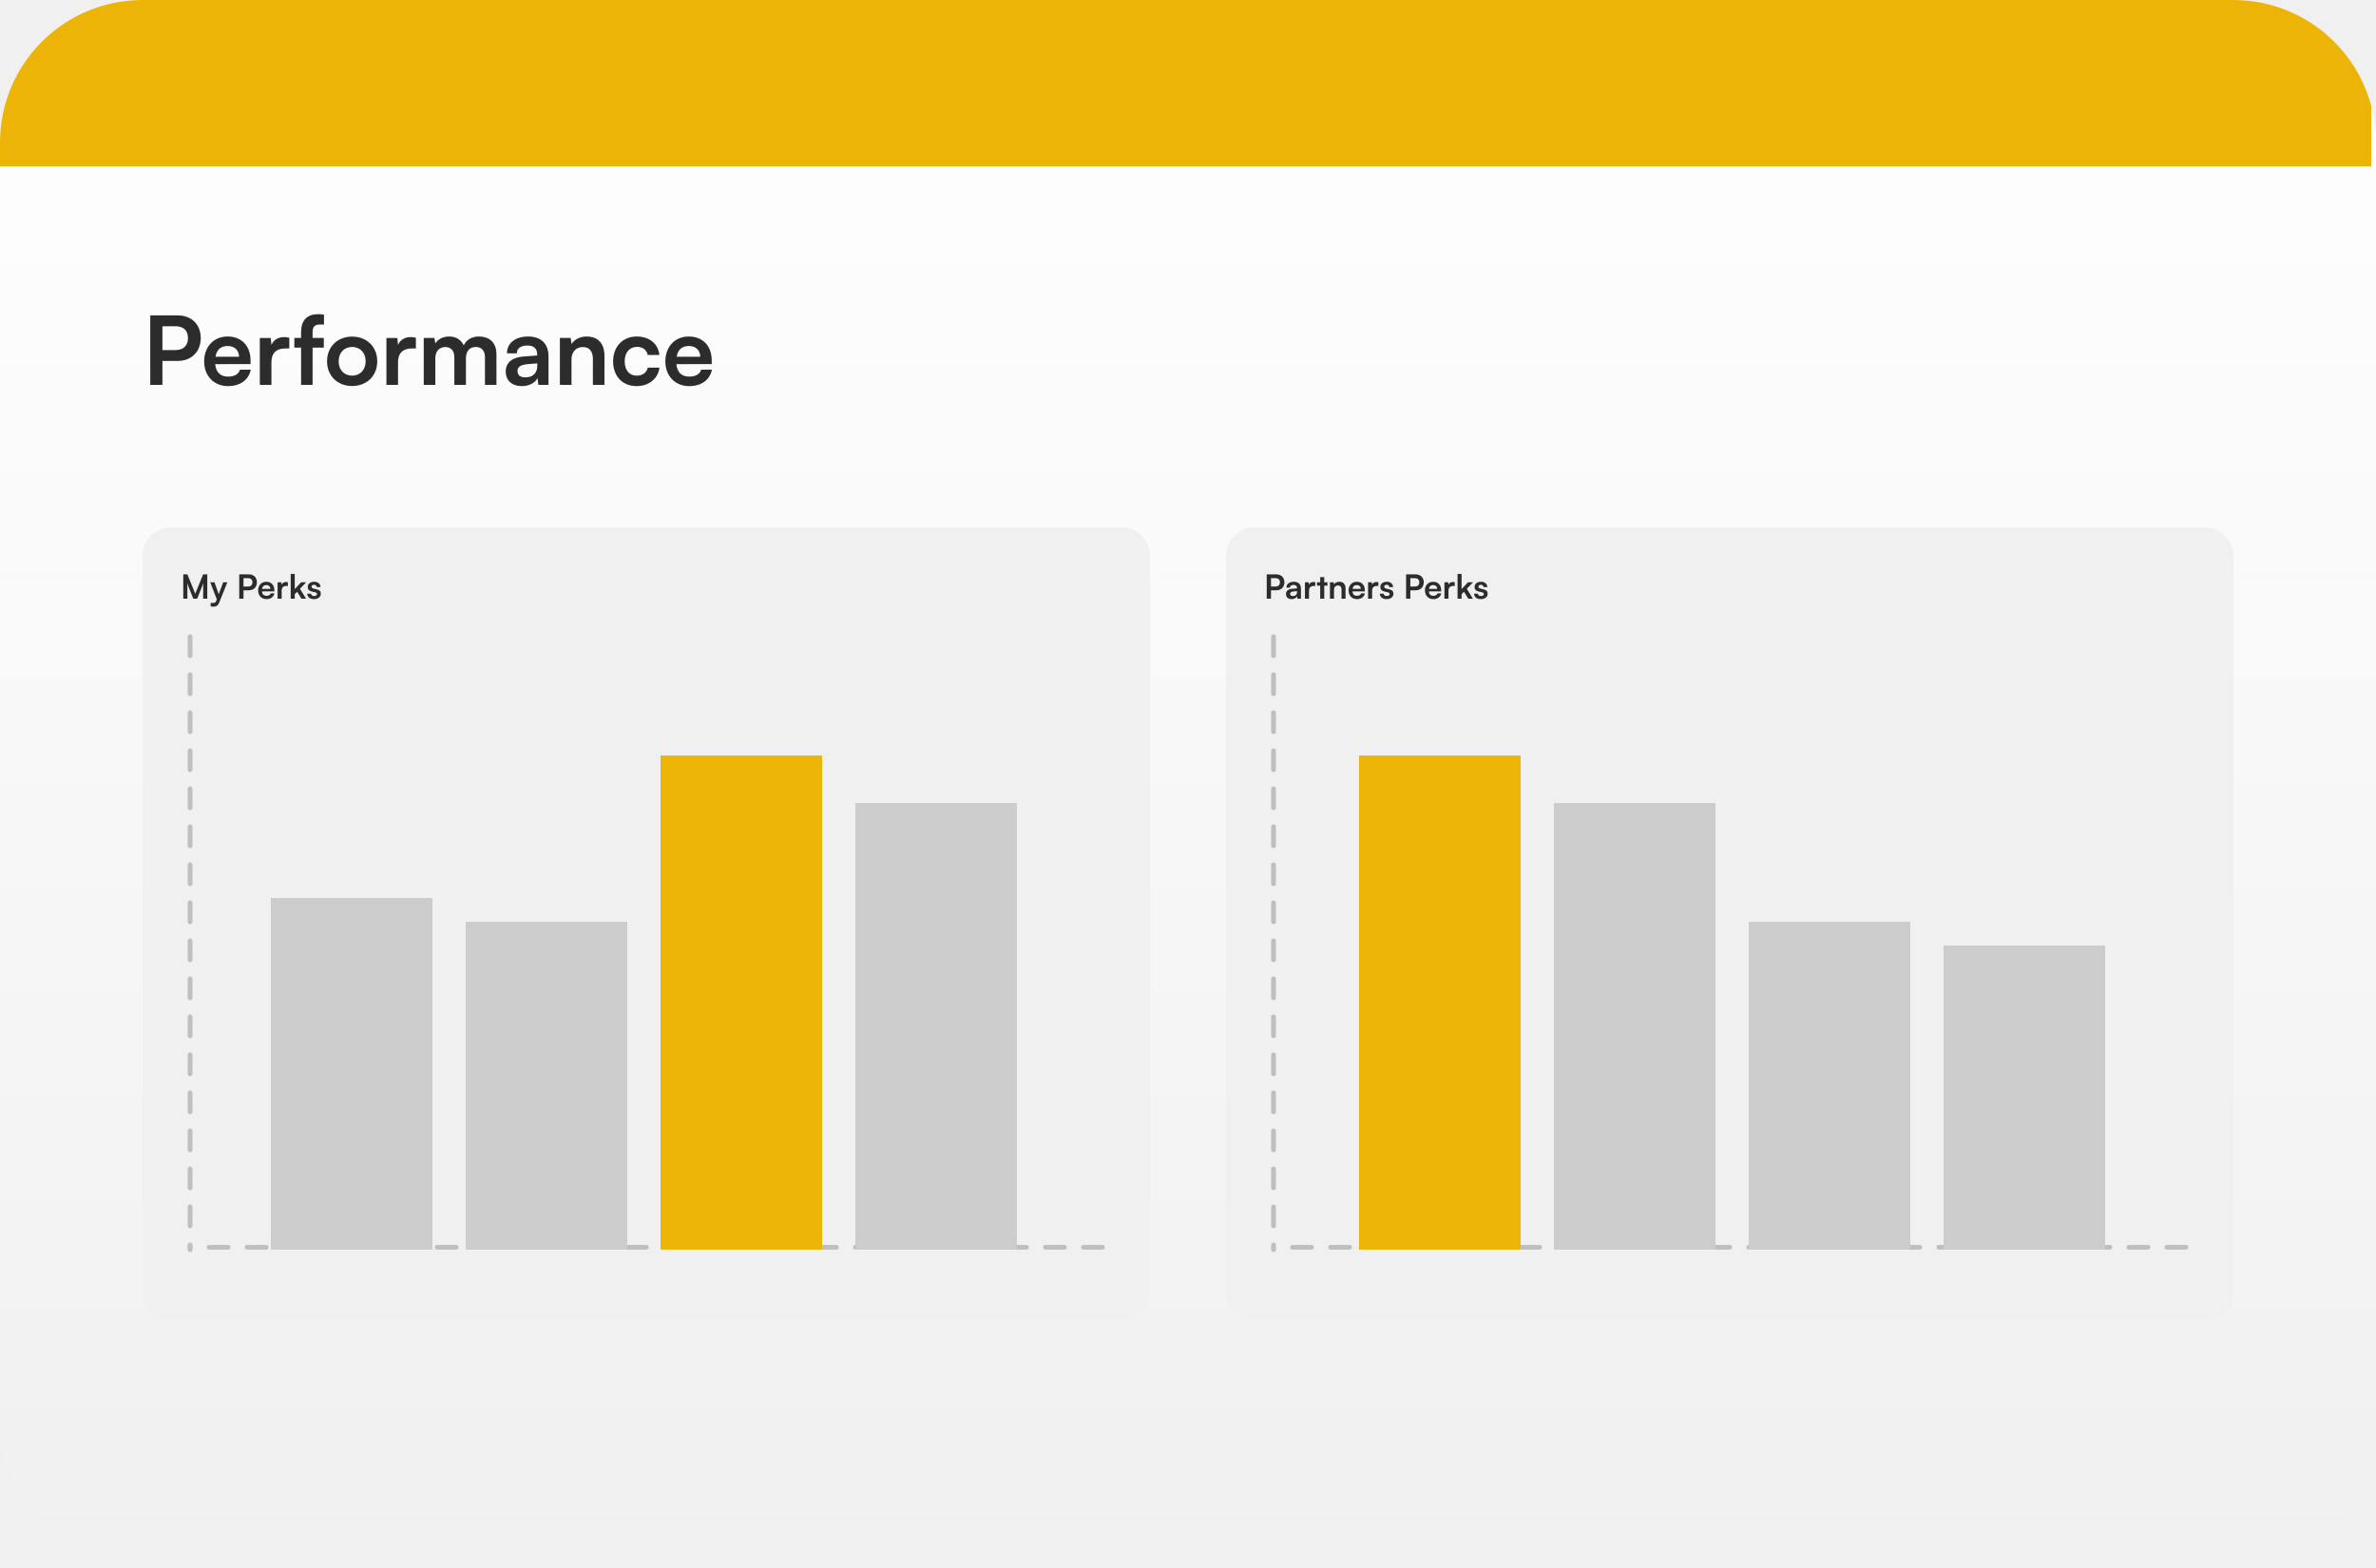
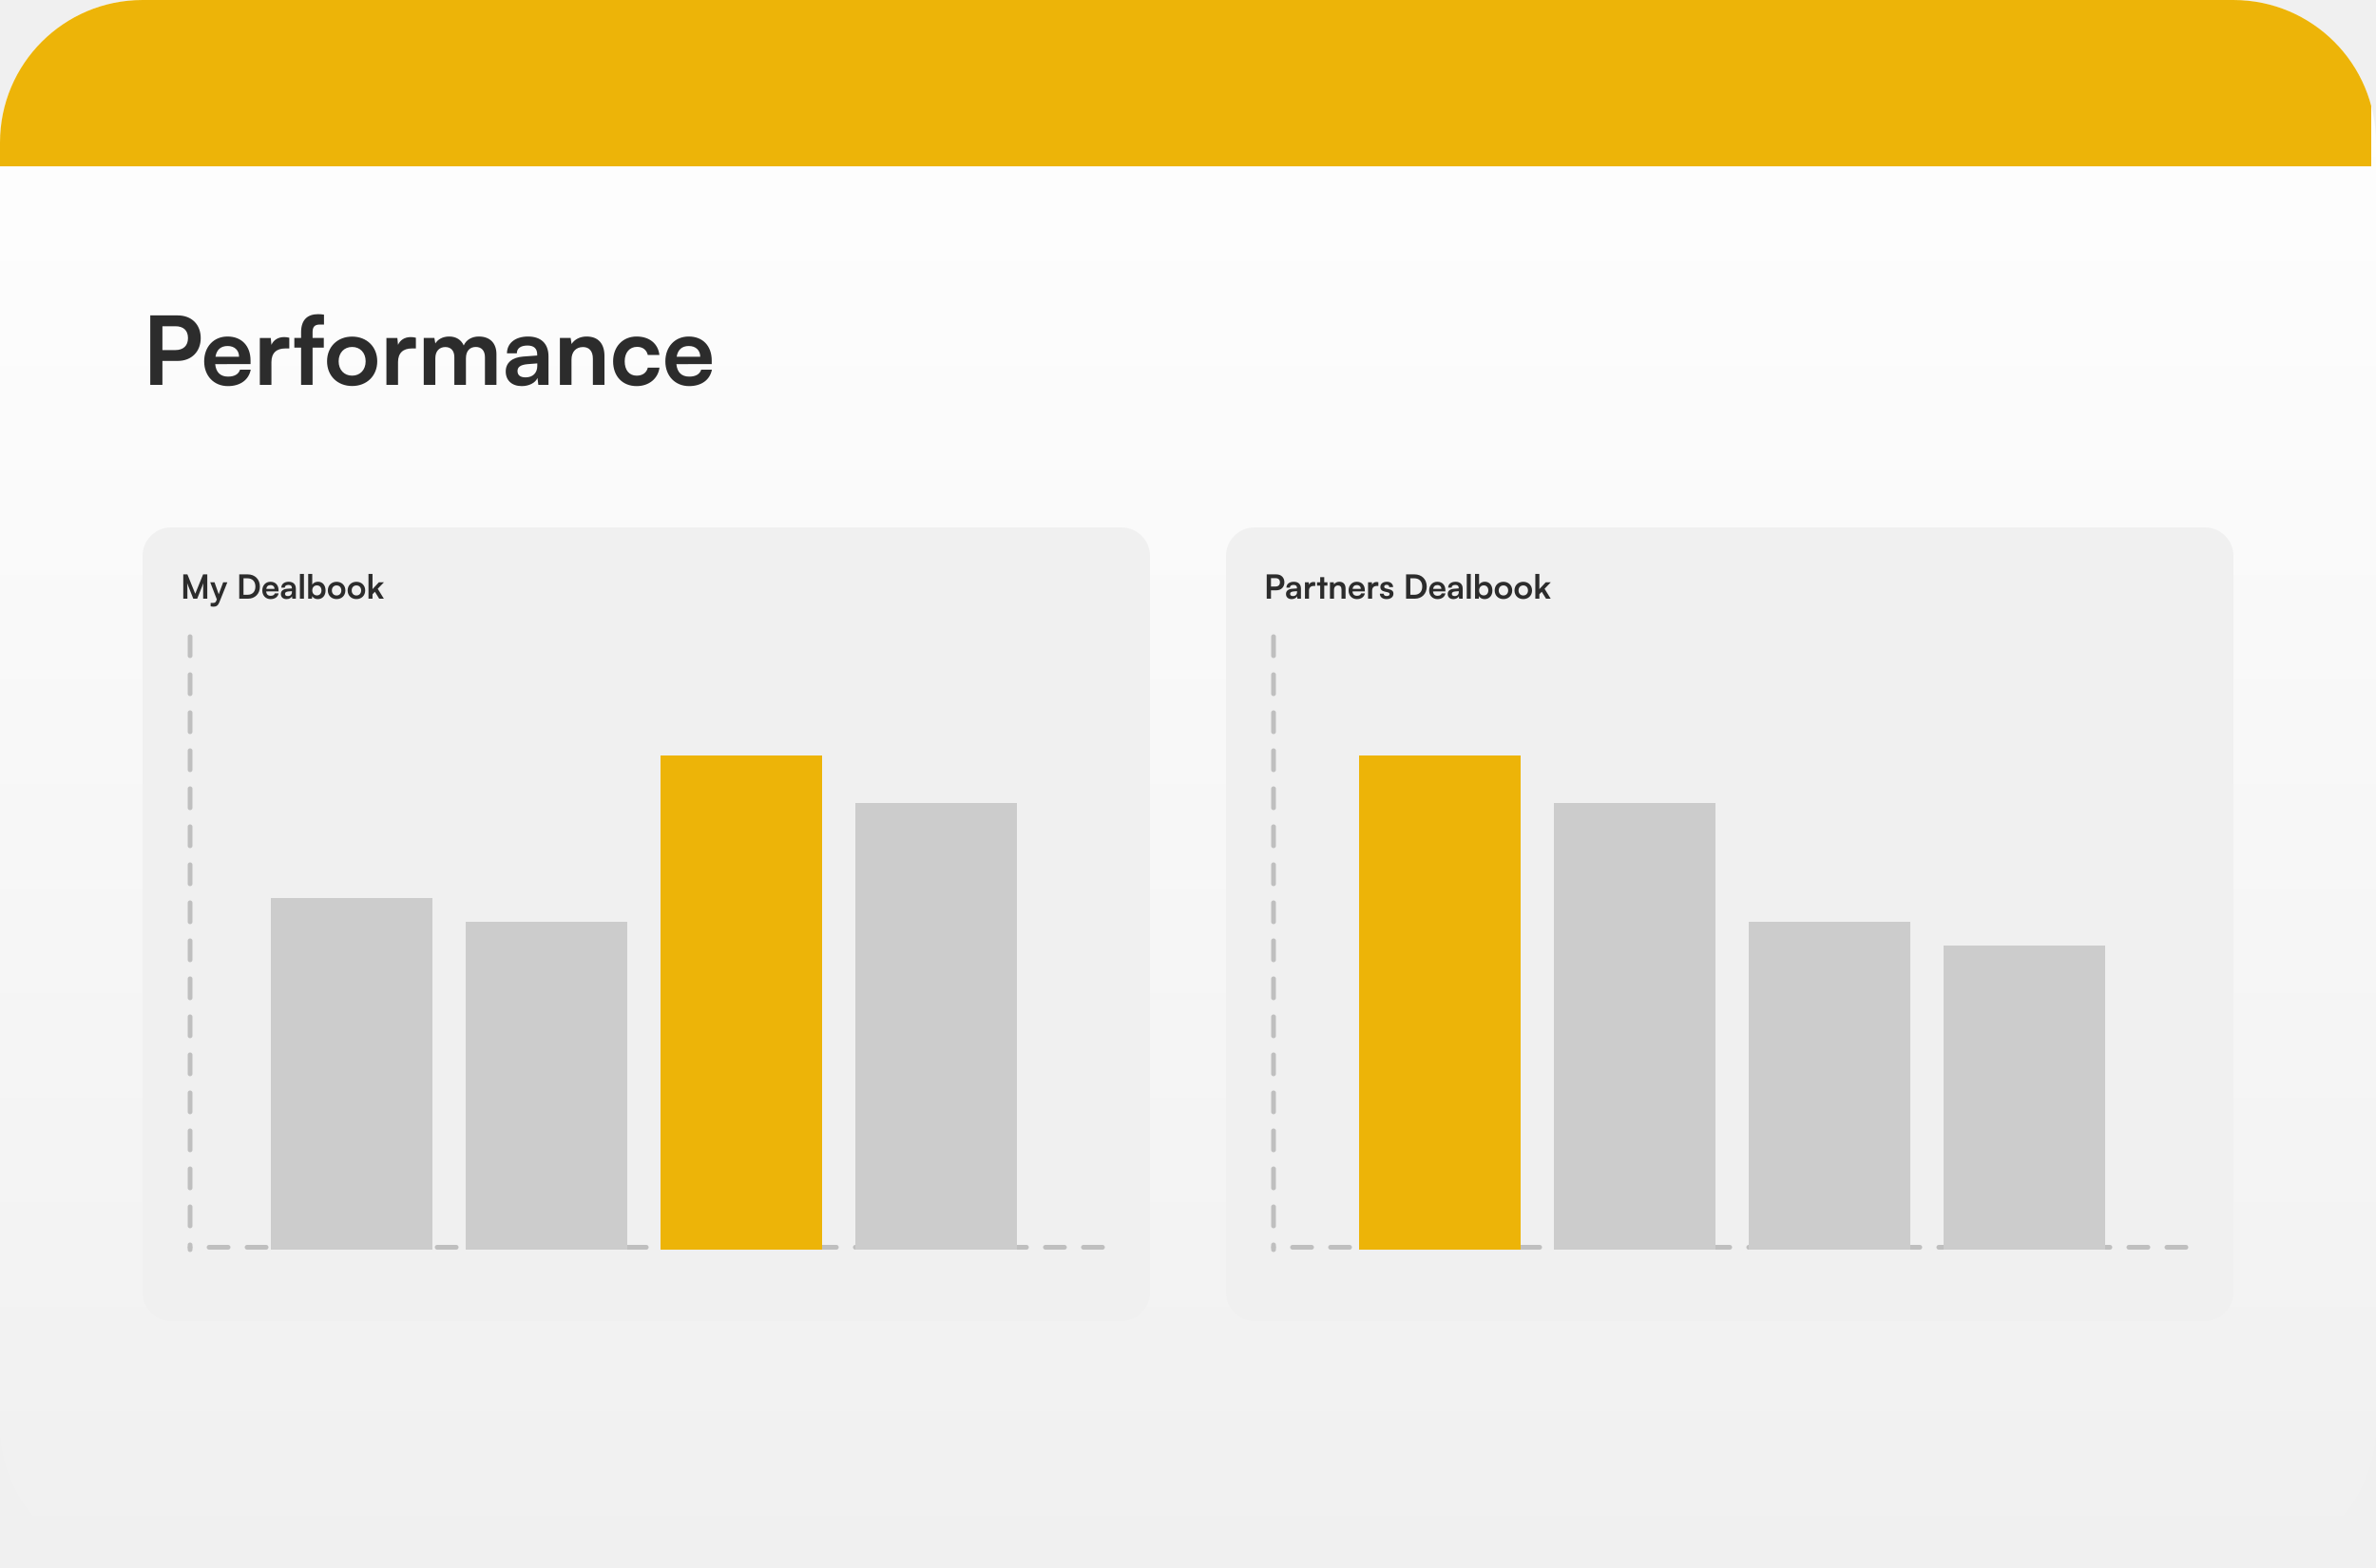
<svg xmlns="http://www.w3.org/2000/svg" width="500" height="330" viewBox="0 0 500 330" fill="none">
  <g clip-path="url(#clip0_2150_12218)">
    <rect width="500" height="330" rx="30" fill="url(#paint0_linear_2150_12218)" />
    <rect x="-1" width="500" height="35" fill="#EDB408" />
    <path d="M37.4 75.96H34.18V81H31.62V66.38H37.4C40.34 66.38 42.24 68.3 42.24 71.16C42.24 73.98 40.32 75.96 37.4 75.96ZM36.9 68.66H34.18V73.68H36.86C38.62 73.68 39.56 72.74 39.56 71.14C39.56 69.54 38.6 68.66 36.9 68.66ZM47.965 81.26C45.025 81.26 42.965 79.12 42.965 76.06C42.965 72.96 44.985 70.82 47.885 70.82C50.845 70.82 52.725 72.8 52.725 75.88V76.62L45.285 76.64C45.465 78.38 46.385 79.26 48.005 79.26C49.345 79.26 50.225 78.74 50.505 77.8H52.765C52.345 79.96 50.545 81.26 47.965 81.26ZM47.905 72.82C46.465 72.82 45.585 73.6 45.345 75.08H50.305C50.305 73.72 49.365 72.82 47.905 72.82ZM60.878 71.08V73.34H59.978C58.218 73.34 57.118 74.28 57.118 76.2V81H54.678V71.14H56.978L57.118 72.58C57.538 71.6 58.478 70.94 59.798 70.94C60.138 70.94 60.478 70.98 60.878 71.08ZM61.94 71.12H63.36V69.92C63.36 67.24 64.78 66.12 66.92 66.12C67.3 66.12 67.76 66.14 68.18 66.22V68.3H67.32C66.08 68.3 65.78 68.94 65.78 69.92V71.12H68.14V73.16H65.78V81H63.36V73.16H61.94V71.12ZM68.825 76.04C68.825 72.96 71.044 70.84 74.105 70.84C77.165 70.84 79.385 72.96 79.385 76.04C79.385 79.12 77.165 81.24 74.105 81.24C71.044 81.24 68.825 79.12 68.825 76.04ZM71.264 76.04C71.264 77.84 72.424 79.06 74.105 79.06C75.784 79.06 76.945 77.84 76.945 76.04C76.945 74.24 75.784 73.02 74.105 73.02C72.424 73.02 71.264 74.24 71.264 76.04ZM87.519 71.08V73.34H86.619C84.859 73.34 83.759 74.28 83.759 76.2V81H81.319V71.14H83.619L83.759 72.58C84.179 71.6 85.119 70.94 86.439 70.94C86.779 70.94 87.119 70.98 87.519 71.08ZM91.61 81H89.17V71.12H91.41L91.61 72.28C92.11 71.46 93.11 70.82 94.53 70.82C96.03 70.82 97.07 71.56 97.59 72.7C98.09 71.56 99.25 70.82 100.75 70.82C103.15 70.82 104.47 72.26 104.47 74.54V81H102.05V75.18C102.05 73.76 101.29 73.02 100.13 73.02C98.95 73.02 98.05 73.78 98.05 75.4V81H95.61V75.16C95.61 73.78 94.87 73.04 93.71 73.04C92.55 73.04 91.61 73.8 91.61 75.4V81ZM109.805 81.26C107.705 81.26 106.425 80.04 106.425 78.18C106.425 76.36 107.745 75.22 110.085 75.04L113.045 74.82V74.6C113.045 73.26 112.245 72.72 111.005 72.72C109.565 72.72 108.765 73.32 108.765 74.36H106.685C106.685 72.22 108.445 70.82 111.125 70.82C113.785 70.82 115.425 72.26 115.425 75V81H113.285L113.105 79.54C112.685 80.56 111.345 81.26 109.805 81.26ZM110.605 79.42C112.105 79.42 113.065 78.52 113.065 77V76.48L111.005 76.64C109.485 76.78 108.905 77.28 108.905 78.08C108.905 78.98 109.505 79.42 110.605 79.42ZM120.263 81H117.823V71.12H120.083L120.283 72.4C120.903 71.4 122.103 70.82 123.443 70.82C125.923 70.82 127.203 72.36 127.203 74.92V81H124.763V75.5C124.763 73.84 123.943 73.04 122.683 73.04C121.183 73.04 120.263 74.08 120.263 75.68V81ZM129.02 76.04C129.02 72.98 131.04 70.82 133.96 70.82C136.66 70.82 138.5 72.32 138.76 74.7H136.32C136.04 73.58 135.22 73 134.06 73C132.5 73 131.46 74.18 131.46 76.04C131.46 77.9 132.42 79.06 133.98 79.06C135.2 79.06 136.06 78.46 136.32 77.38H138.78C138.48 79.68 136.56 81.26 133.98 81.26C130.98 81.26 129.02 79.18 129.02 76.04ZM145.016 81.26C142.076 81.26 140.016 79.12 140.016 76.06C140.016 72.96 142.036 70.82 144.936 70.82C147.896 70.82 149.776 72.8 149.776 75.88V76.62L142.336 76.64C142.516 78.38 143.436 79.26 145.056 79.26C146.396 79.26 147.276 78.74 147.556 77.8H149.816C149.396 79.96 147.596 81.26 145.016 81.26ZM144.956 72.82C143.516 72.82 142.636 73.6 142.396 75.08H147.356C147.356 73.72 146.416 72.82 144.956 72.82Z" fill="#2C2C2C" />
    <rect x="258" y="111" width="212" height="167" rx="6" fill="#F0F0F0" />
-     <path d="M268.59 124.236H267.463V126H266.567V120.883H268.59C269.619 120.883 270.284 121.555 270.284 122.556C270.284 123.543 269.612 124.236 268.59 124.236ZM268.415 121.681H267.463V123.438H268.401C269.017 123.438 269.346 123.109 269.346 122.549C269.346 121.989 269.01 121.681 268.415 121.681ZM271.804 126.091C271.069 126.091 270.621 125.664 270.621 125.013C270.621 124.376 271.083 123.977 271.902 123.914L272.938 123.837V123.76C272.938 123.291 272.658 123.102 272.224 123.102C271.72 123.102 271.44 123.312 271.44 123.676H270.712C270.712 122.927 271.328 122.437 272.266 122.437C273.197 122.437 273.771 122.941 273.771 123.9V126H273.022L272.959 125.489C272.812 125.846 272.343 126.091 271.804 126.091ZM272.084 125.447C272.609 125.447 272.945 125.132 272.945 124.6V124.418L272.224 124.474C271.692 124.523 271.489 124.698 271.489 124.978C271.489 125.293 271.699 125.447 272.084 125.447ZM276.78 122.528V123.319H276.465C275.849 123.319 275.464 123.648 275.464 124.32V126H274.61V122.549H275.415L275.464 123.053C275.611 122.71 275.94 122.479 276.402 122.479C276.521 122.479 276.64 122.493 276.78 122.528ZM278.671 126H277.817V123.256H277.152V122.542H277.817V121.464H278.671V122.542H279.343V123.256H278.671V126ZM280.728 126H279.874V122.542H280.665L280.735 122.99C280.952 122.64 281.372 122.437 281.841 122.437C282.709 122.437 283.157 122.976 283.157 123.872V126H282.303V124.075C282.303 123.494 282.016 123.214 281.575 123.214C281.05 123.214 280.728 123.578 280.728 124.138V126ZM285.543 126.091C284.514 126.091 283.793 125.342 283.793 124.271C283.793 123.186 284.5 122.437 285.515 122.437C286.551 122.437 287.209 123.13 287.209 124.208V124.467L284.605 124.474C284.668 125.083 284.99 125.391 285.557 125.391C286.026 125.391 286.334 125.209 286.432 124.88H287.223C287.076 125.636 286.446 126.091 285.543 126.091ZM285.522 123.137C285.018 123.137 284.71 123.41 284.626 123.928H286.362C286.362 123.452 286.033 123.137 285.522 123.137ZM290.062 122.528V123.319H289.747C289.131 123.319 288.746 123.648 288.746 124.32V126H287.892V122.549H288.697L288.746 123.053C288.893 122.71 289.222 122.479 289.684 122.479C289.803 122.479 289.922 122.493 290.062 122.528ZM290.374 124.95H291.186C291.193 125.251 291.417 125.44 291.809 125.44C292.208 125.44 292.425 125.279 292.425 125.027C292.425 124.852 292.334 124.726 292.026 124.656L291.403 124.509C290.78 124.369 290.479 124.075 290.479 123.522C290.479 122.843 291.053 122.437 291.851 122.437C292.628 122.437 293.153 122.885 293.16 123.557H292.348C292.341 123.263 292.145 123.074 291.816 123.074C291.48 123.074 291.284 123.228 291.284 123.487C291.284 123.683 291.438 123.809 291.732 123.879L292.355 124.026C292.936 124.159 293.23 124.425 293.23 124.957C293.23 125.657 292.635 126.091 291.781 126.091C290.92 126.091 290.374 125.629 290.374 124.95ZM297.916 124.236H296.789V126H295.893V120.883H297.916C298.945 120.883 299.61 121.555 299.61 122.556C299.61 123.543 298.938 124.236 297.916 124.236ZM297.741 121.681H296.789V123.438H297.727C298.343 123.438 298.672 123.109 298.672 122.549C298.672 121.989 298.336 121.681 297.741 121.681ZM301.614 126.091C300.585 126.091 299.864 125.342 299.864 124.271C299.864 123.186 300.571 122.437 301.586 122.437C302.622 122.437 303.28 123.13 303.28 124.208V124.467L300.676 124.474C300.739 125.083 301.061 125.391 301.628 125.391C302.097 125.391 302.405 125.209 302.503 124.88H303.294C303.147 125.636 302.517 126.091 301.614 126.091ZM301.593 123.137C301.089 123.137 300.781 123.41 300.697 123.928H302.433C302.433 123.452 302.104 123.137 301.593 123.137ZM306.133 122.528V123.319H305.818C305.202 123.319 304.817 123.648 304.817 124.32V126H303.963V122.549H304.768L304.817 123.053C304.964 122.71 305.293 122.479 305.755 122.479C305.874 122.479 305.993 122.493 306.133 122.528ZM307.573 126H306.726V120.792H307.573V123.991L308.917 122.542H309.988L308.672 123.914L309.96 126H308.98L308.077 124.544L307.573 125.069V126ZM310.205 124.95H311.017C311.024 125.251 311.248 125.44 311.64 125.44C312.039 125.44 312.256 125.279 312.256 125.027C312.256 124.852 312.165 124.726 311.857 124.656L311.234 124.509C310.611 124.369 310.31 124.075 310.31 123.522C310.31 122.843 310.884 122.437 311.682 122.437C312.459 122.437 312.984 122.885 312.991 123.557H312.179C312.172 123.263 311.976 123.074 311.647 123.074C311.311 123.074 311.115 123.228 311.115 123.487C311.115 123.683 311.269 123.809 311.563 123.879L312.186 124.026C312.767 124.159 313.061 124.425 313.061 124.957C313.061 125.657 312.466 126.091 311.612 126.091C310.751 126.091 310.205 125.629 310.205 124.95Z" fill="#2C2C2C" />
+     <path d="M268.59 124.236H267.463V126H266.567V120.883H268.59C269.619 120.883 270.284 121.555 270.284 122.556C270.284 123.543 269.612 124.236 268.59 124.236ZM268.415 121.681H267.463V123.438H268.401C269.017 123.438 269.346 123.109 269.346 122.549C269.346 121.989 269.01 121.681 268.415 121.681ZM271.804 126.091C271.069 126.091 270.621 125.664 270.621 125.013C270.621 124.376 271.083 123.977 271.902 123.914L272.938 123.837V123.76C272.938 123.291 272.658 123.102 272.224 123.102C271.72 123.102 271.44 123.312 271.44 123.676H270.712C270.712 122.927 271.328 122.437 272.266 122.437C273.197 122.437 273.771 122.941 273.771 123.9V126H273.022L272.959 125.489C272.812 125.846 272.343 126.091 271.804 126.091ZM272.084 125.447C272.609 125.447 272.945 125.132 272.945 124.6V124.418L272.224 124.474C271.692 124.523 271.489 124.698 271.489 124.978C271.489 125.293 271.699 125.447 272.084 125.447ZM276.78 122.528V123.319H276.465C275.849 123.319 275.464 123.648 275.464 124.32V126H274.61V122.549H275.415L275.464 123.053C275.611 122.71 275.94 122.479 276.402 122.479C276.521 122.479 276.64 122.493 276.78 122.528ZM278.671 126H277.817V123.256H277.152V122.542H277.817V121.464H278.671V122.542H279.343V123.256H278.671V126ZM280.728 126H279.874V122.542H280.665L280.735 122.99C280.952 122.64 281.372 122.437 281.841 122.437C282.709 122.437 283.157 122.976 283.157 123.872V126H282.303V124.075C282.303 123.494 282.016 123.214 281.575 123.214C281.05 123.214 280.728 123.578 280.728 124.138V126ZM285.543 126.091C284.514 126.091 283.793 125.342 283.793 124.271C283.793 123.186 284.5 122.437 285.515 122.437C286.551 122.437 287.209 123.13 287.209 124.208V124.467L284.605 124.474C284.668 125.083 284.99 125.391 285.557 125.391C286.026 125.391 286.334 125.209 286.432 124.88H287.223C287.076 125.636 286.446 126.091 285.543 126.091ZM285.522 123.137C285.018 123.137 284.71 123.41 284.626 123.928H286.362C286.362 123.452 286.033 123.137 285.522 123.137ZM290.062 122.528V123.319H289.747C289.131 123.319 288.746 123.648 288.746 124.32V126H287.892V122.549H288.697L288.746 123.053C288.893 122.71 289.222 122.479 289.684 122.479C289.803 122.479 289.922 122.493 290.062 122.528ZM290.374 124.95H291.186C291.193 125.251 291.417 125.44 291.809 125.44C292.208 125.44 292.425 125.279 292.425 125.027C292.425 124.852 292.334 124.726 292.026 124.656L291.403 124.509C290.78 124.369 290.479 124.075 290.479 123.522C290.479 122.843 291.053 122.437 291.851 122.437C292.628 122.437 293.153 122.885 293.16 123.557H292.348C292.341 123.263 292.145 123.074 291.816 123.074C291.48 123.074 291.284 123.228 291.284 123.487C291.284 123.683 291.438 123.809 291.732 123.879L292.355 124.026C292.936 124.159 293.23 124.425 293.23 124.957C293.23 125.657 292.635 126.091 291.781 126.091C290.92 126.091 290.374 125.629 290.374 124.95ZM297.734 126H295.893V120.883H297.685C299.197 120.883 300.24 121.926 300.24 123.452C300.24 124.957 299.218 126 297.734 126ZM297.601 121.709H296.789V125.174H297.65C298.672 125.174 299.295 124.516 299.295 123.452C299.295 122.367 298.658 121.709 297.601 121.709ZM302.496 126.091C301.467 126.091 300.746 125.342 300.746 124.271C300.746 123.186 301.453 122.437 302.468 122.437C303.504 122.437 304.162 123.13 304.162 124.208V124.467L301.558 124.474C301.621 125.083 301.943 125.391 302.51 125.391C302.979 125.391 303.287 125.209 303.385 124.88H304.176C304.029 125.636 303.399 126.091 302.496 126.091ZM302.475 123.137C301.971 123.137 301.663 123.41 301.579 123.928H303.315C303.315 123.452 302.986 123.137 302.475 123.137ZM305.84 126.091C305.105 126.091 304.657 125.664 304.657 125.013C304.657 124.376 305.119 123.977 305.938 123.914L306.974 123.837V123.76C306.974 123.291 306.694 123.102 306.26 123.102C305.756 123.102 305.476 123.312 305.476 123.676H304.748C304.748 122.927 305.364 122.437 306.302 122.437C307.233 122.437 307.807 122.941 307.807 123.9V126H307.058L306.995 125.489C306.848 125.846 306.379 126.091 305.84 126.091ZM306.12 125.447C306.645 125.447 306.981 125.132 306.981 124.6V124.418L306.26 124.474C305.728 124.523 305.525 124.698 305.525 124.978C305.525 125.293 305.735 125.447 306.12 125.447ZM309.507 126H308.66V120.792H309.507V126ZM311.194 126H310.403V120.792H311.257V123.046C311.481 122.661 311.943 122.43 312.468 122.43C313.455 122.43 314.057 123.2 314.057 124.292C314.057 125.356 313.406 126.091 312.412 126.091C311.894 126.091 311.453 125.86 311.25 125.461L311.194 126ZM311.264 124.257C311.264 124.88 311.649 125.307 312.237 125.307C312.839 125.307 313.196 124.873 313.196 124.257C313.196 123.641 312.839 123.2 312.237 123.2C311.649 123.2 311.264 123.634 311.264 124.257ZM314.534 124.264C314.534 123.186 315.311 122.444 316.382 122.444C317.453 122.444 318.23 123.186 318.23 124.264C318.23 125.342 317.453 126.084 316.382 126.084C315.311 126.084 314.534 125.342 314.534 124.264ZM315.388 124.264C315.388 124.894 315.794 125.321 316.382 125.321C316.97 125.321 317.376 124.894 317.376 124.264C317.376 123.634 316.97 123.207 316.382 123.207C315.794 123.207 315.388 123.634 315.388 124.264ZM318.704 124.264C318.704 123.186 319.481 122.444 320.552 122.444C321.623 122.444 322.4 123.186 322.4 124.264C322.4 125.342 321.623 126.084 320.552 126.084C319.481 126.084 318.704 125.342 318.704 124.264ZM319.558 124.264C319.558 124.894 319.964 125.321 320.552 125.321C321.14 125.321 321.546 124.894 321.546 124.264C321.546 123.634 321.14 123.207 320.552 123.207C319.964 123.207 319.558 123.634 319.558 124.264ZM323.938 126H323.091V120.792H323.938V123.991L325.282 122.542H326.353L325.037 123.914L326.325 126H325.345L324.442 124.544L323.938 125.069V126Z" fill="#2C2C2C" />
    <path d="M268 134L268 263" stroke="#BFBFBF" stroke-linecap="round" stroke-dasharray="4 4" />
    <path d="M460 262.5H268" stroke="#BFBFBF" stroke-linecap="round" stroke-dasharray="4 4" />
    <rect x="286" y="159" width="34" height="104" fill="#EDB408" />
    <rect x="327" y="169" width="34" height="94" fill="#CCCCCC" />
    <rect x="368" y="194" width="34" height="69" fill="#CCCCCC" />
    <rect x="409" y="199" width="34" height="64" fill="#CCCCCC" />
    <rect x="30" y="111" width="212" height="167" rx="6" fill="#F0F0F0" />
-     <path d="M39.435 126H38.567V120.883H39.435L41.087 124.957L42.739 120.883H43.621V126H42.753V124.425C42.753 123.396 42.753 123.095 42.802 122.731L41.5 126H40.674L39.379 122.738C39.428 123.046 39.435 123.529 39.435 124.166V126ZM44.327 127.603V126.889H44.837C45.173 126.889 45.383 126.812 45.531 126.406L45.629 126.147L44.236 122.542H45.139L46.028 125.062L46.965 122.542H47.847L46.154 126.77C45.895 127.414 45.531 127.68 44.964 127.68C44.725 127.68 44.516 127.652 44.327 127.603ZM52.368 124.236H51.241V126H50.345V120.883H52.368C53.397 120.883 54.062 121.555 54.062 122.556C54.062 123.543 53.39 124.236 52.368 124.236ZM52.193 121.681H51.241V123.438H52.179C52.795 123.438 53.124 123.109 53.124 122.549C53.124 121.989 52.788 121.681 52.193 121.681ZM56.066 126.091C55.037 126.091 54.316 125.342 54.316 124.271C54.316 123.186 55.023 122.437 56.038 122.437C57.074 122.437 57.732 123.13 57.732 124.208V124.467L55.128 124.474C55.191 125.083 55.513 125.391 56.08 125.391C56.549 125.391 56.857 125.209 56.955 124.88H57.746C57.599 125.636 56.969 126.091 56.066 126.091ZM56.045 123.137C55.541 123.137 55.233 123.41 55.149 123.928H56.885C56.885 123.452 56.556 123.137 56.045 123.137ZM60.586 122.528V123.319H60.271C59.655 123.319 59.27 123.648 59.27 124.32V126H58.416V122.549H59.221L59.27 123.053C59.417 122.71 59.746 122.479 60.208 122.479C60.327 122.479 60.446 122.493 60.586 122.528ZM62.025 126H61.178V120.792H62.025V123.991L63.369 122.542H64.44L63.124 123.914L64.412 126H63.432L62.529 124.544L62.025 125.069V126ZM64.657 124.95H65.469C65.476 125.251 65.7 125.44 66.092 125.44C66.491 125.44 66.708 125.279 66.708 125.027C66.708 124.852 66.617 124.726 66.309 124.656L65.686 124.509C65.063 124.369 64.762 124.075 64.762 123.522C64.762 122.843 65.336 122.437 66.134 122.437C66.911 122.437 67.436 122.885 67.443 123.557H66.631C66.624 123.263 66.428 123.074 66.099 123.074C65.763 123.074 65.567 123.228 65.567 123.487C65.567 123.683 65.721 123.809 66.015 123.879L66.638 124.026C67.219 124.159 67.513 124.425 67.513 124.957C67.513 125.657 66.918 126.091 66.064 126.091C65.203 126.091 64.657 125.629 64.657 124.95Z" fill="#2C2C2C" />
+     <path d="M39.435 126H38.567V120.883H39.435L41.087 124.957L42.739 120.883H43.621V126H42.753V124.425C42.753 123.396 42.753 123.095 42.802 122.731L41.5 126H40.674L39.379 122.738C39.428 123.046 39.435 123.529 39.435 124.166V126ZM44.327 127.603V126.889H44.837C45.173 126.889 45.383 126.812 45.531 126.406L45.629 126.147L44.236 122.542H45.139L46.028 125.062L46.965 122.542H47.847L46.154 126.77C45.895 127.414 45.531 127.68 44.964 127.68C44.725 127.68 44.516 127.652 44.327 127.603ZM52.186 126H50.345V120.883H52.137C53.649 120.883 54.692 121.926 54.692 123.452C54.692 124.957 53.67 126 52.186 126ZM52.053 121.709H51.241V125.174H52.102C53.124 125.174 53.747 124.516 53.747 123.452C53.747 122.367 53.11 121.709 52.053 121.709ZM56.948 126.091C55.919 126.091 55.198 125.342 55.198 124.271C55.198 123.186 55.905 122.437 56.92 122.437C57.956 122.437 58.614 123.13 58.614 124.208V124.467L56.01 124.474C56.073 125.083 56.395 125.391 56.962 125.391C57.431 125.391 57.739 125.209 57.837 124.88H58.628C58.481 125.636 57.851 126.091 56.948 126.091ZM56.927 123.137C56.423 123.137 56.115 123.41 56.031 123.928H57.767C57.767 123.452 57.438 123.137 56.927 123.137ZM60.292 126.091C59.557 126.091 59.109 125.664 59.109 125.013C59.109 124.376 59.571 123.977 60.39 123.914L61.426 123.837V123.76C61.426 123.291 61.146 123.102 60.712 123.102C60.208 123.102 59.928 123.312 59.928 123.676H59.2C59.2 122.927 59.816 122.437 60.754 122.437C61.685 122.437 62.259 122.941 62.259 123.9V126H61.51L61.447 125.489C61.3 125.846 60.831 126.091 60.292 126.091ZM60.572 125.447C61.097 125.447 61.433 125.132 61.433 124.6V124.418L60.712 124.474C60.18 124.523 59.977 124.698 59.977 124.978C59.977 125.293 60.187 125.447 60.572 125.447ZM63.959 126H63.112V120.792H63.959V126ZM65.646 126H64.855V120.792H65.709V123.046C65.933 122.661 66.395 122.43 66.92 122.43C67.907 122.43 68.509 123.2 68.509 124.292C68.509 125.356 67.858 126.091 66.864 126.091C66.346 126.091 65.905 125.86 65.702 125.461L65.646 126ZM65.716 124.257C65.716 124.88 66.101 125.307 66.689 125.307C67.291 125.307 67.648 124.873 67.648 124.257C67.648 123.641 67.291 123.2 66.689 123.2C66.101 123.2 65.716 123.634 65.716 124.257ZM68.986 124.264C68.986 123.186 69.763 122.444 70.834 122.444C71.905 122.444 72.682 123.186 72.682 124.264C72.682 125.342 71.905 126.084 70.834 126.084C69.763 126.084 68.986 125.342 68.986 124.264ZM69.84 124.264C69.84 124.894 70.246 125.321 70.834 125.321C71.422 125.321 71.828 124.894 71.828 124.264C71.828 123.634 71.422 123.207 70.834 123.207C70.246 123.207 69.84 123.634 69.84 124.264ZM73.156 124.264C73.156 123.186 73.933 122.444 75.004 122.444C76.075 122.444 76.852 123.186 76.852 124.264C76.852 125.342 76.075 126.084 75.004 126.084C73.933 126.084 73.156 125.342 73.156 124.264ZM74.01 124.264C74.01 124.894 74.416 125.321 75.004 125.321C75.592 125.321 75.998 124.894 75.998 124.264C75.998 123.634 75.592 123.207 75.004 123.207C74.416 123.207 74.01 123.634 74.01 124.264ZM78.39 126H77.543V120.792H78.39V123.991L79.734 122.542H80.805L79.489 123.914L80.777 126H79.797L78.894 124.544L78.39 125.069V126Z" fill="#2C2C2C" />
    <path d="M40 134L40 263" stroke="#BFBFBF" stroke-linecap="round" stroke-dasharray="4 4" />
    <path d="M232 262.5H40" stroke="#BFBFBF" stroke-linecap="round" stroke-dasharray="4 4" />
    <rect x="57" y="189" width="34" height="74" fill="#CCCCCC" />
    <rect x="98" y="194" width="34" height="69" fill="#CCCCCC" />
    <rect x="139" y="159" width="34" height="104" fill="#EDB408" />
    <rect x="180" y="169" width="34" height="94" fill="#CCCCCC" />
  </g>
  <defs>
    <linearGradient id="paint0_linear_2150_12218" x1="250" y1="0" x2="250" y2="330" gradientUnits="userSpaceOnUse">
      <stop stop-color="white" />
      <stop offset="1" stop-color="white" stop-opacity="0" />
    </linearGradient>
    <clipPath id="clip0_2150_12218">
      <rect width="500" height="330" rx="30" fill="white" />
    </clipPath>
  </defs>
</svg>
